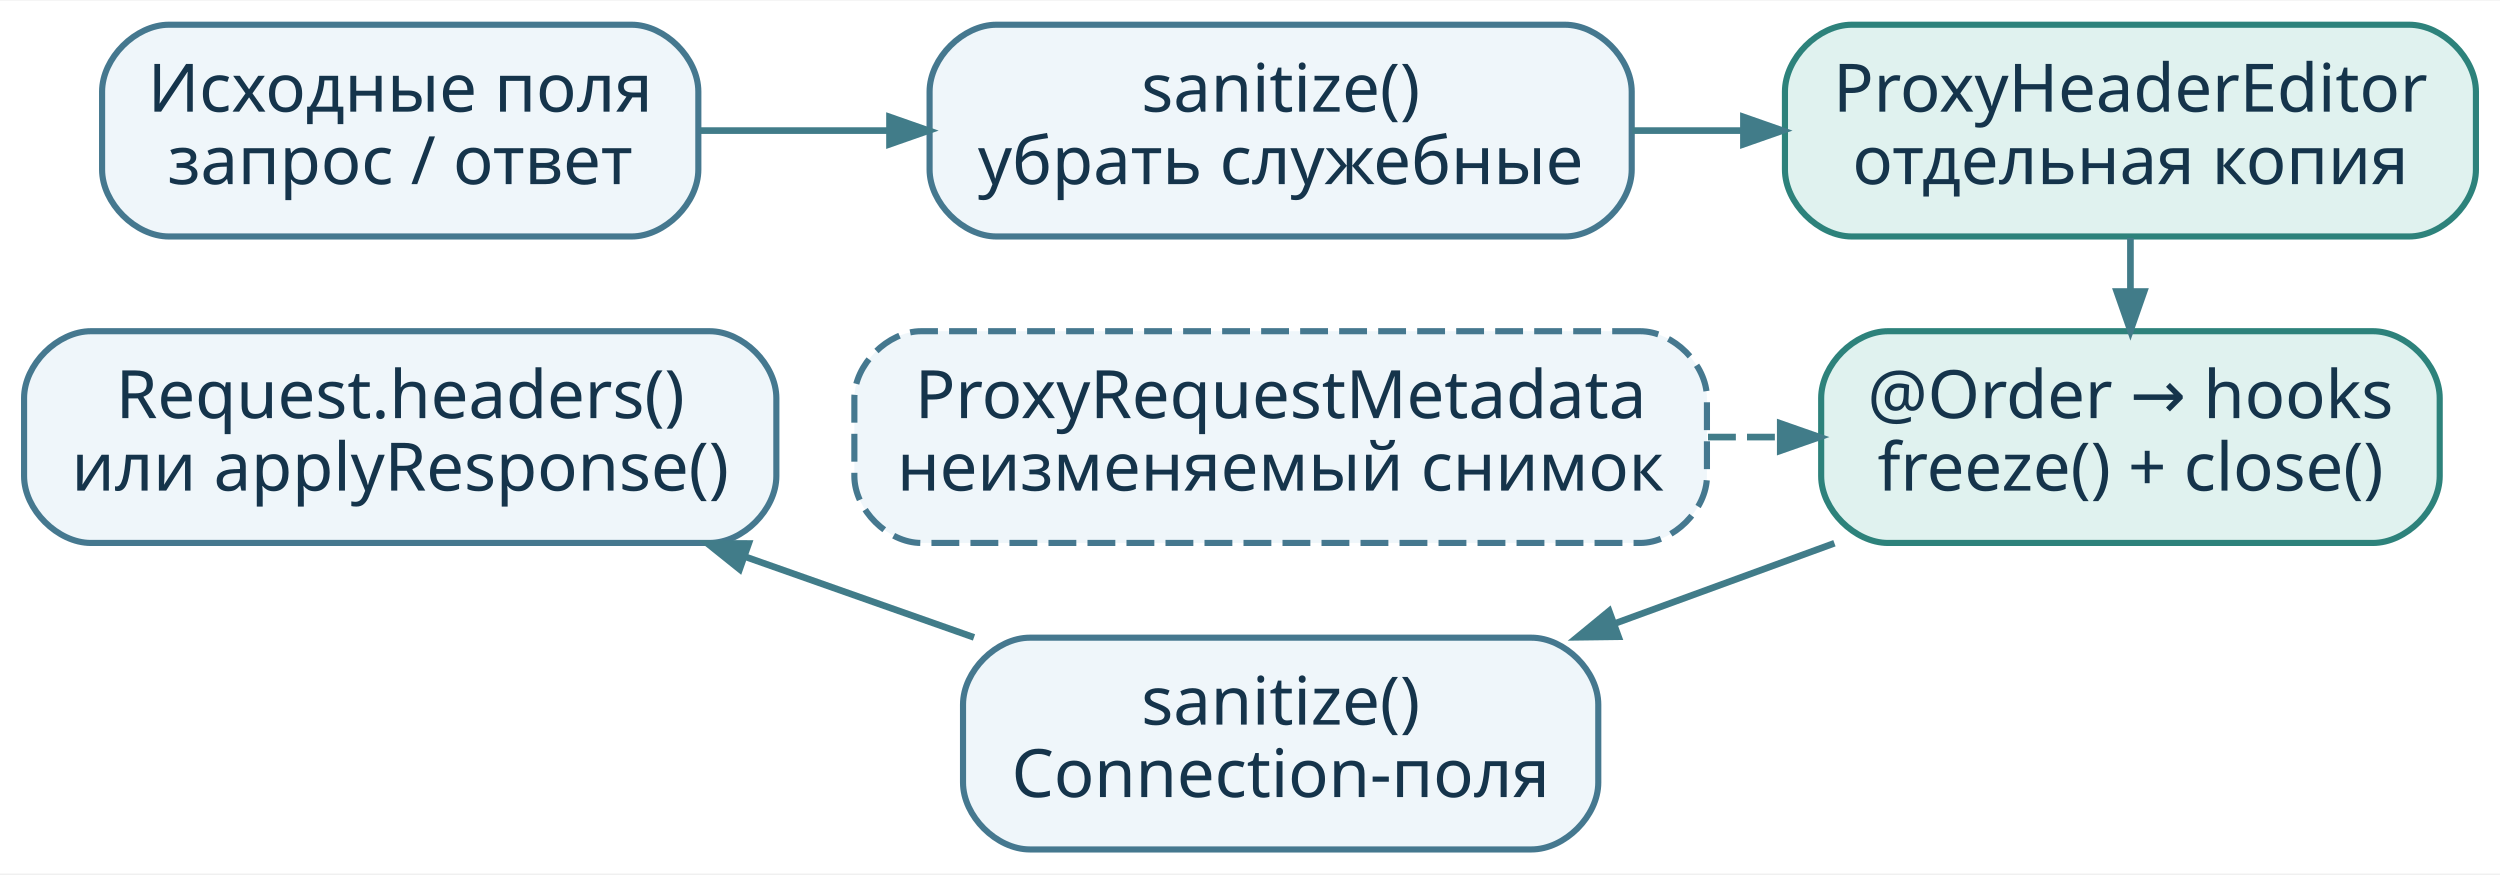
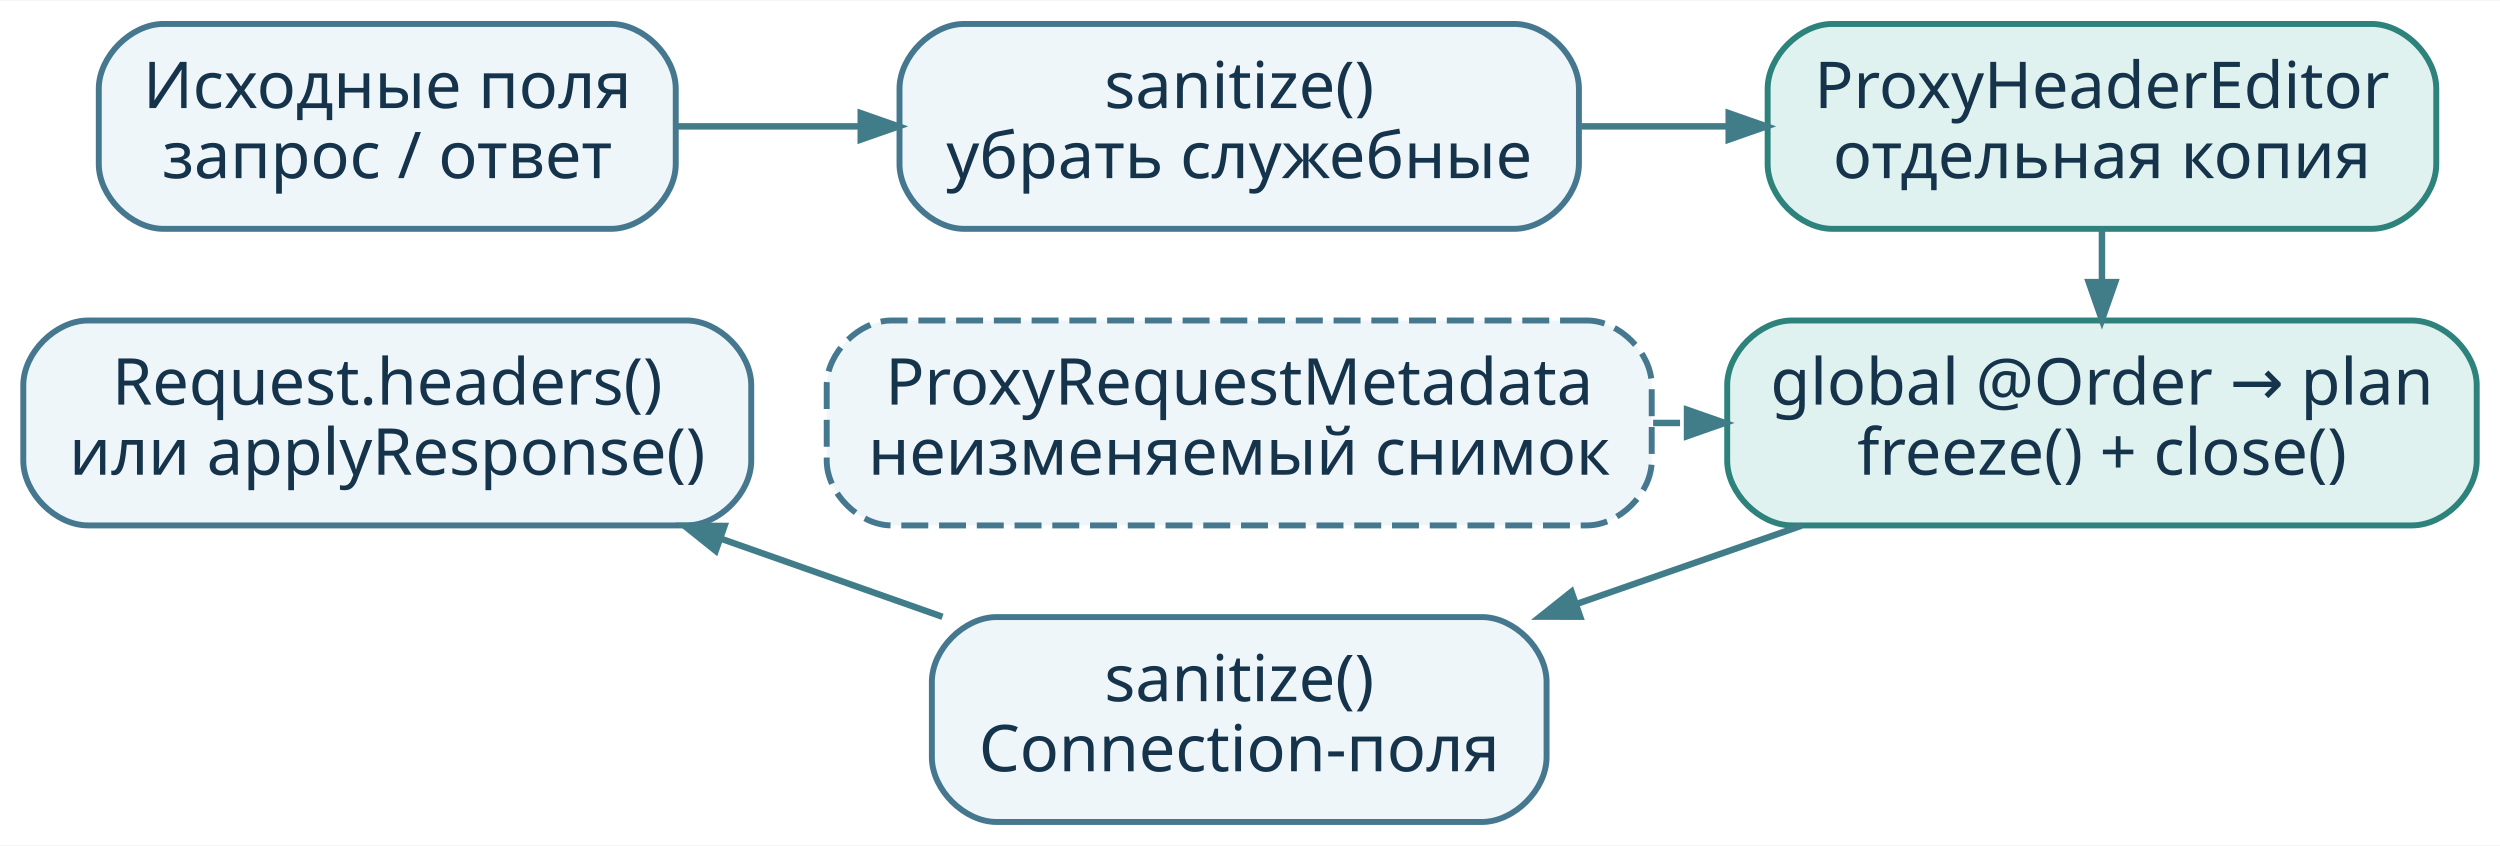
- <svg xmlns="http://www.w3.org/2000/svg" width="449pt" height="157pt" viewBox="0.00 0.00 448.64 156.64">
+ <svg xmlns="http://www.w3.org/2000/svg" width="464pt" height="157pt" viewBox="0.00 0.00 463.64 156.64">
  <g id="graph0" class="graph" transform="scale(1 1) rotate(0) translate(4.32 152.32)">
-     <polygon fill="white" stroke="transparent" points="-4.32,4.32 -4.32,-152.32 444.32,-152.32 444.32,4.32 -4.32,4.32" />
+     <polygon fill="white" stroke="transparent" points="-4.32,4.32 -4.32,-152.32 459.32,-152.32 459.32,4.32 -4.32,4.32" />
    <g id="node1" class="node">
      <path fill="#eff6fa" stroke="#45788f" stroke-width="1.1" d="M109,-148C109,-148 26,-148 26,-148 20,-148 14,-142 14,-136 14,-136 14,-122 14,-122 14,-116 20,-110 26,-110 26,-110 109,-110 109,-110 115,-110 121,-116 121,-122 121,-122 121,-136 121,-136 121,-142 115,-148 109,-148" />
      <text text-anchor="middle" x="67.5" y="-132.4" font-family="Noto Sans" font-size="12.00" fill="#15344b">Исходные поля</text>
      <text text-anchor="middle" x="67.5" y="-119.4" font-family="Noto Sans" font-size="12.00" fill="#15344b">запрос / ответ</text>
    </g>
    <g id="node2" class="node">
      <path fill="#eff6fa" stroke="#45788f" stroke-width="1.1" d="M276.5,-148C276.5,-148 174.5,-148 174.5,-148 168.5,-148 162.5,-142 162.5,-136 162.5,-136 162.5,-122 162.5,-122 162.5,-116 168.5,-110 174.5,-110 174.5,-110 276.5,-110 276.5,-110 282.5,-110 288.5,-116 288.5,-122 288.5,-122 288.5,-136 288.5,-136 288.5,-142 282.5,-148 276.5,-148" />
      <text text-anchor="middle" x="225.5" y="-132.4" font-family="Noto Sans" font-size="12.00" fill="#15344b">sanitize()</text>
      <text text-anchor="middle" x="225.5" y="-119.4" font-family="Noto Sans" font-size="12.00" fill="#15344b">убрать служебные</text>
    </g>
    <g id="edge4" class="edge">
      <path fill="none" stroke="#417c89" stroke-width="1.2" d="M121.31,-129C132.22,-129 143.86,-129 155.25,-129" />
      <polygon fill="#417c89" stroke="#417c89" stroke-width="1.2" points="155.31,-131.45 162.31,-129 155.31,-126.55 155.31,-131.45" />
    </g>
    <g id="node7" class="node">
      <path fill="#eff6fa" stroke="#45788f" stroke-width="1.1" d="M123,-93C123,-93 12,-93 12,-93 6,-93 0,-87 0,-81 0,-81 0,-67 0,-67 0,-61 6,-55 12,-55 12,-55 123,-55 123,-55 129,-55 135,-61 135,-67 135,-67 135,-81 135,-81 135,-87 129,-93 123,-93" />
      <text text-anchor="middle" x="67.5" y="-77.4" font-family="Noto Sans" font-size="12.00" fill="#15344b">Request.headers()</text>
      <text text-anchor="middle" x="67.5" y="-64.4" font-family="Noto Sans" font-size="12.00" fill="#15344b">или applyResponse()</text>
    </g>
    <g id="node3" class="node">
-       <path fill="#e0f2ef" stroke="#2d827b" stroke-width="1.1" d="M428,-148C428,-148 328,-148 328,-148 322,-148 316,-142 316,-136 316,-136 316,-122 316,-122 316,-116 322,-110 328,-110 328,-110 428,-110 428,-110 434,-110 440,-116 440,-122 440,-122 440,-136 440,-136 440,-142 434,-148 428,-148" />
-       <text text-anchor="middle" x="378" y="-132.4" font-family="Noto Sans" font-size="12.00" fill="#15344b">ProxyHeaderEditor</text>
-       <text text-anchor="middle" x="378" y="-119.4" font-family="Noto Sans" font-size="12.00" fill="#15344b">отдельная копия</text>
+       <path fill="#e0f2ef" stroke="#2d827b" stroke-width="1.1" d="M435.5,-148C435.5,-148 335.5,-148 335.5,-148 329.5,-148 323.5,-142 323.5,-136 323.5,-136 323.5,-122 323.5,-122 323.5,-116 329.5,-110 335.5,-110 335.5,-110 435.5,-110 435.5,-110 441.5,-110 447.5,-116 447.5,-122 447.5,-122 447.5,-136 447.5,-136 447.5,-142 441.5,-148 435.5,-148" />
+       <text text-anchor="middle" x="385.5" y="-132.4" font-family="Noto Sans" font-size="12.00" fill="#15344b">ProxyHeaderEditor</text>
+       <text text-anchor="middle" x="385.5" y="-119.4" font-family="Noto Sans" font-size="12.00" fill="#15344b">отдельная копия</text>
    </g>
    <g id="edge5" class="edge">
-       <path fill="none" stroke="#417c89" stroke-width="1.2" d="M288.58,-129C295.12,-129 301.8,-129 308.41,-129" />
-       <polygon fill="#417c89" stroke="#417c89" stroke-width="1.2" points="308.55,-131.45 315.55,-129 308.55,-126.55 308.55,-131.45" />
+       <path fill="none" stroke="#417c89" stroke-width="1.2" d="M288.95,-129C297.86,-129 307.07,-129 316.1,-129" />
+       <polygon fill="#417c89" stroke="#417c89" stroke-width="1.2" points="316.28,-131.45 323.28,-129 316.28,-126.55 316.28,-131.45" />
    </g>
    <g id="node4" class="node">
      <path fill="#eff6fa" stroke="#45788f" stroke-width="1.1" stroke-dasharray="5,2" d="M290,-93C290,-93 161,-93 161,-93 155,-93 149,-87 149,-81 149,-81 149,-67 149,-67 149,-61 155,-55 161,-55 161,-55 290,-55 290,-55 296,-55 302,-61 302,-67 302,-67 302,-81 302,-81 302,-87 296,-93 290,-93" />
      <text text-anchor="middle" x="225.5" y="-77.4" font-family="Noto Sans" font-size="12.00" fill="#15344b">ProxyRequestMetadata</text>
      <text text-anchor="middle" x="225.5" y="-64.4" font-family="Noto Sans" font-size="12.00" fill="#15344b">неизменяемый снимок</text>
    </g>
    <g id="node5" class="node">
-       <path fill="#e0f2ef" stroke="#2d827b" stroke-width="1.1" d="M421.5,-93C421.5,-93 334.5,-93 334.5,-93 328.5,-93 322.5,-87 322.5,-81 322.5,-81 322.5,-67 322.5,-67 322.5,-61 328.5,-55 334.5,-55 334.5,-55 421.5,-55 421.5,-55 427.5,-55 433.5,-61 433.5,-67 433.5,-67 433.5,-81 433.5,-81 433.5,-87 427.5,-93 421.5,-93" />
-       <text text-anchor="middle" x="378" y="-77.4" font-family="Noto Sans" font-size="12.00" fill="#15344b">@Order → hooks</text>
-       <text text-anchor="middle" x="378" y="-64.4" font-family="Noto Sans" font-size="12.00" fill="#15344b">freeze() + close()</text>
+       <path fill="#e0f2ef" stroke="#2d827b" stroke-width="1.1" d="M443,-93C443,-93 328,-93 328,-93 322,-93 316,-87 316,-81 316,-81 316,-67 316,-67 316,-61 322,-55 328,-55 328,-55 443,-55 443,-55 449,-55 455,-61 455,-67 455,-67 455,-81 455,-81 455,-87 449,-93 443,-93" />
+       <text text-anchor="middle" x="385.5" y="-77.4" font-family="Noto Sans" font-size="12.00" fill="#15344b">global @Order → plan</text>
+       <text text-anchor="middle" x="385.5" y="-64.4" font-family="Noto Sans" font-size="12.00" fill="#15344b">freeze() + close()</text>
    </g>
    <g id="edge6" class="edge">
-       <path fill="none" stroke="#417c89" stroke-width="1.2" d="M378,-109.73C378,-107.99 378,-104.07 378,-100.39" />
-       <polygon fill="#417c89" stroke="#417c89" stroke-width="1.2" points="380.45,-100.12 378,-93.12 375.55,-100.12 380.45,-100.12" />
+       <path fill="none" stroke="#417c89" stroke-width="1.2" d="M385.5,-109.73C385.5,-107.99 385.5,-104.07 385.5,-100.39" />
+       <polygon fill="#417c89" stroke="#417c89" stroke-width="1.2" points="387.95,-100.12 385.5,-93.12 383.05,-100.12 387.95,-100.12" />
    </g>
    <g id="edge7" class="edge">
-       <path fill="none" stroke="#417c89" stroke-width="1.2" stroke-dasharray="5,2" d="M302.19,-74C306.51,-74 310.82,-74 315.07,-74" />
-       <polygon fill="#417c89" stroke="#417c89" stroke-width="1.2" points="315.16,-76.45 322.16,-74 315.16,-71.55 315.16,-76.45" />
+       <path fill="none" stroke="#417c89" stroke-width="1.2" stroke-dasharray="5,2" d="M302.26,-74C304.34,-74 306.42,-74 308.5,-74" />
+       <polygon fill="#417c89" stroke="#417c89" stroke-width="1.2" points="308.55,-76.45 315.55,-74 308.55,-71.55 308.55,-76.45" />
    </g>
    <g id="node6" class="node">
      <path fill="#eff6fa" stroke="#45788f" stroke-width="1.1" d="M270.5,-38C270.5,-38 180.5,-38 180.5,-38 174.5,-38 168.5,-32 168.5,-26 168.5,-26 168.5,-12 168.5,-12 168.5,-6 174.5,0 180.5,0 180.5,0 270.5,0 270.5,0 276.5,0 282.5,-6 282.5,-12 282.5,-12 282.5,-26 282.5,-26 282.5,-32 276.5,-38 270.5,-38" />
      <text text-anchor="middle" x="225.5" y="-22.4" font-family="Noto Sans" font-size="12.00" fill="#15344b">sanitize()</text>
      <text text-anchor="middle" x="225.5" y="-9.4" font-family="Noto Sans" font-size="12.00" fill="#15344b">Connection-поля</text>
    </g>
    <g id="edge8" class="edge">
-       <path fill="none" stroke="#417c89" stroke-width="1.2" d="M324.88,-54.95C312.16,-50.3 298.46,-45.3 285.45,-40.54" />
-       <polygon fill="#417c89" stroke="#417c89" stroke-width="1.2" points="286.13,-38.18 278.72,-38.08 284.45,-42.79 286.13,-38.18" />
+       <path fill="none" stroke="#417c89" stroke-width="1.2" d="M329.78,-54.95C316.3,-50.26 301.78,-45.21 288.01,-40.41" />
+       <polygon fill="#417c89" stroke="#417c89" stroke-width="1.2" points="288.73,-38.07 281.32,-38.08 287.12,-42.7 288.73,-38.07" />
    </g>
    <g id="edge9" class="edge">
      <path fill="none" stroke="#417c89" stroke-width="1.2" d="M170.47,-38.05C157.17,-42.74 142.83,-47.79 129.23,-52.59" />
      <polygon fill="#417c89" stroke="#417c89" stroke-width="1.2" points="128.41,-50.28 122.62,-54.92 130.04,-54.9 128.41,-50.28" />
    </g>
  </g>
</svg>
